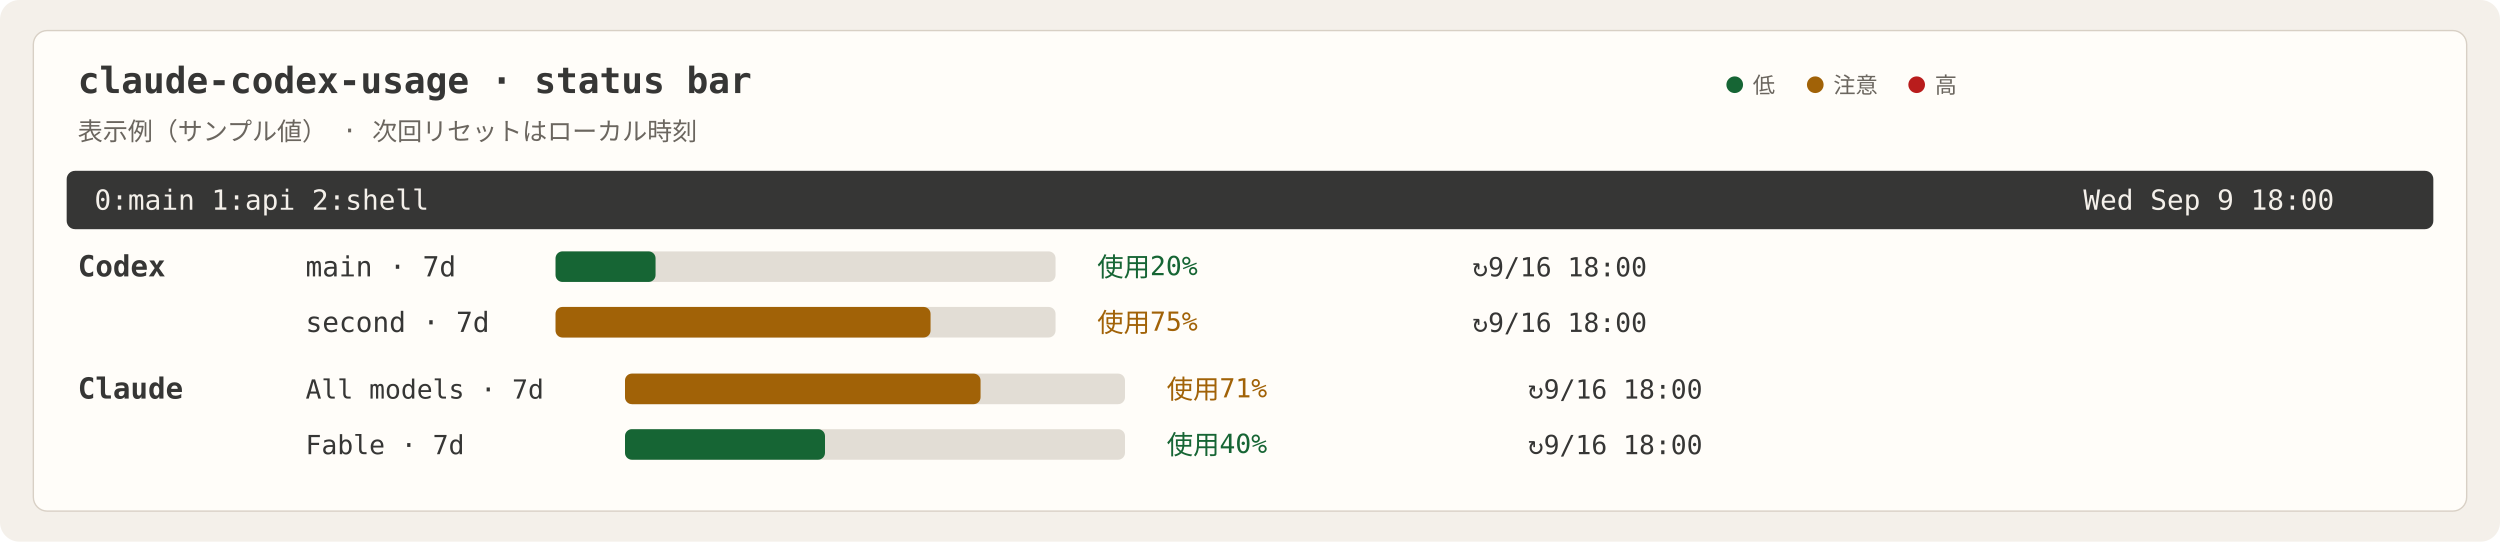
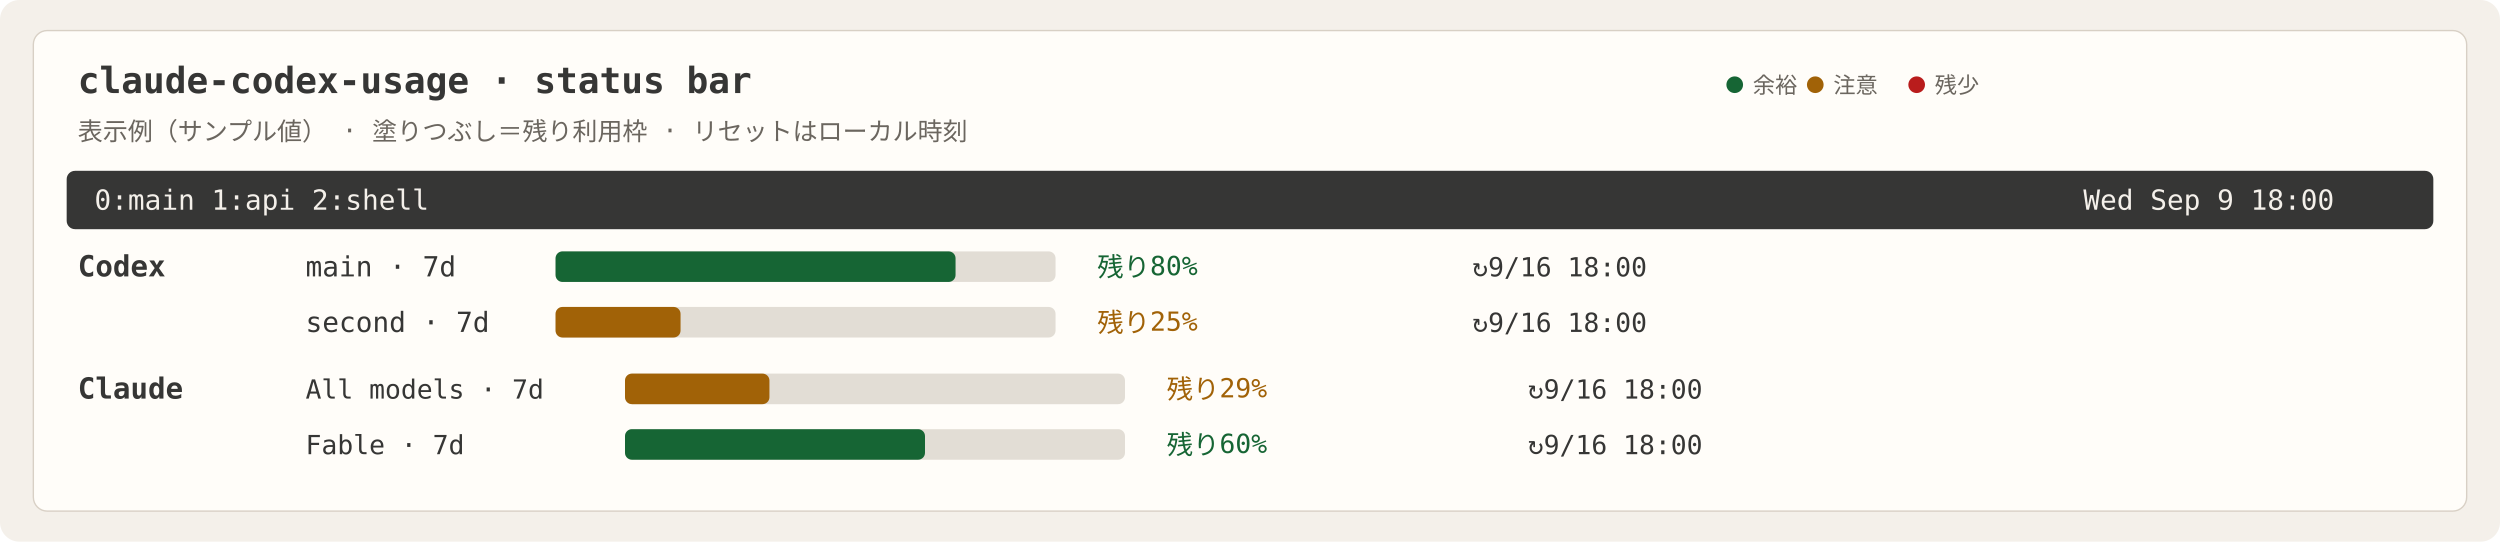
<svg xmlns="http://www.w3.org/2000/svg" width="1800" height="390" viewBox="0 0 1800 390" role="img" aria-labelledby="title desc">
  <rect width="1800" height="390" rx="14" fill="#F4F0EA" />
  <rect x="24" y="22" width="1752" height="346" rx="10" fill="#fffdf9" stroke="#d8d0c5" />
  <g font-family="SFMono-Regular,Menlo,monospace">
    <text x="56" y="67" font-size="26" font-weight="700" fill="#363635">claude-codex-usage  ·  status bar</text>
-     <text x="56" y="101" font-size="18" fill="#6b665f">表示例（サンプル値）  ·  次回リセットはローカル時刻</text>
+     <text x="56" y="101" font-size="18" fill="#6b665f">表示例（サンプル値）  ·  塗りつぶし＝残り利用枠  ·  リセットはローカル時刻</text>
    <circle cx="1249" cy="61" r="6" fill="#166534" />
-     <text x="1262" y="67" font-size="16" fill="#6b665f">低</text>
+     <text x="1262" y="67" font-size="16" fill="#6b665f">余裕</text>
    <circle cx="1307" cy="61" r="6" fill="#a16207" />
    <text x="1320" y="67" font-size="16" fill="#6b665f">注意</text>
    <circle cx="1380" cy="61" r="6" fill="#b91c1c" />
-     <text x="1393" y="67" font-size="16" fill="#6b665f">高</text>
+     <text x="1393" y="67" font-size="16" fill="#6b665f">残少</text>
    <rect x="48" y="123" width="1704" height="42" rx="6" fill="#363635" />
    <text x="68" y="151" font-size="20" fill="#F4F0EA">0:main  1:api  2:shell</text>
    <text x="1500" y="151" font-size="20" fill="#F4F0EA">Wed Sep 9 18:00</text>
    <text x="56" y="199" font-size="21" font-weight="700" fill="#363635">Codex</text>
    <text x="220" y="199" font-size="20" fill="#363635">main  ·  7d</text>
    <rect x="400" y="181" width="360" height="22" rx="5" fill="#e2ddd5" />
-     <rect x="400" y="181" width="72" height="22" rx="5" fill="#166534" />
-     <text x="790" y="199" font-size="19" fill="#166534">使用20%</text>
+     <rect x="400" y="181" width="288" height="22" rx="5" fill="#166534" />
+     <text x="790" y="199" font-size="19" fill="#166534">残り80%</text>
    <text x="1060" y="199" font-size="19" fill="#363635">↻9/16 18:00</text>
    <text x="220" y="239" font-size="20" fill="#363635">second  ·  7d</text>
    <rect x="400" y="221" width="360" height="22" rx="5" fill="#e2ddd5" />
-     <rect x="400" y="221" width="270" height="22" rx="5" fill="#a16207" />
-     <text x="790" y="239" font-size="19" fill="#a16207">使用75%</text>
+     <rect x="400" y="221" width="90" height="22" rx="5" fill="#a16207" />
+     <text x="790" y="239" font-size="19" fill="#a16207">残り25%</text>
    <text x="1060" y="239" font-size="19" fill="#363635">↻9/16 18:00</text>
    <text x="56" y="287" font-size="21" font-weight="700" fill="#363635">Claude</text>
    <text x="220" y="287" font-size="19" fill="#363635">All models  ·  7d</text>
    <rect x="450" y="269" width="360" height="22" rx="5" fill="#e2ddd5" />
-     <rect x="450" y="269" width="256" height="22" rx="5" fill="#a16207" />
-     <text x="840" y="287" font-size="19" fill="#a16207">使用71%</text>
+     <rect x="450" y="269" width="104" height="22" rx="5" fill="#a16207" />
+     <text x="840" y="287" font-size="19" fill="#a16207">残り29%</text>
    <text x="1100" y="287" font-size="19" fill="#363635">↻9/16 18:00</text>
    <text x="220" y="327" font-size="19" fill="#363635">Fable  ·  7d</text>
    <rect x="450" y="309" width="360" height="22" rx="5" fill="#e2ddd5" />
-     <rect x="450" y="309" width="144" height="22" rx="5" fill="#166534" />
-     <text x="840" y="327" font-size="19" fill="#166534">使用40%</text>
+     <rect x="450" y="309" width="216" height="22" rx="5" fill="#166534" />
+     <text x="840" y="327" font-size="19" fill="#166534">残り60%</text>
    <text x="1100" y="327" font-size="19" fill="#363635">↻9/16 18:00</text>
  </g>
</svg>
